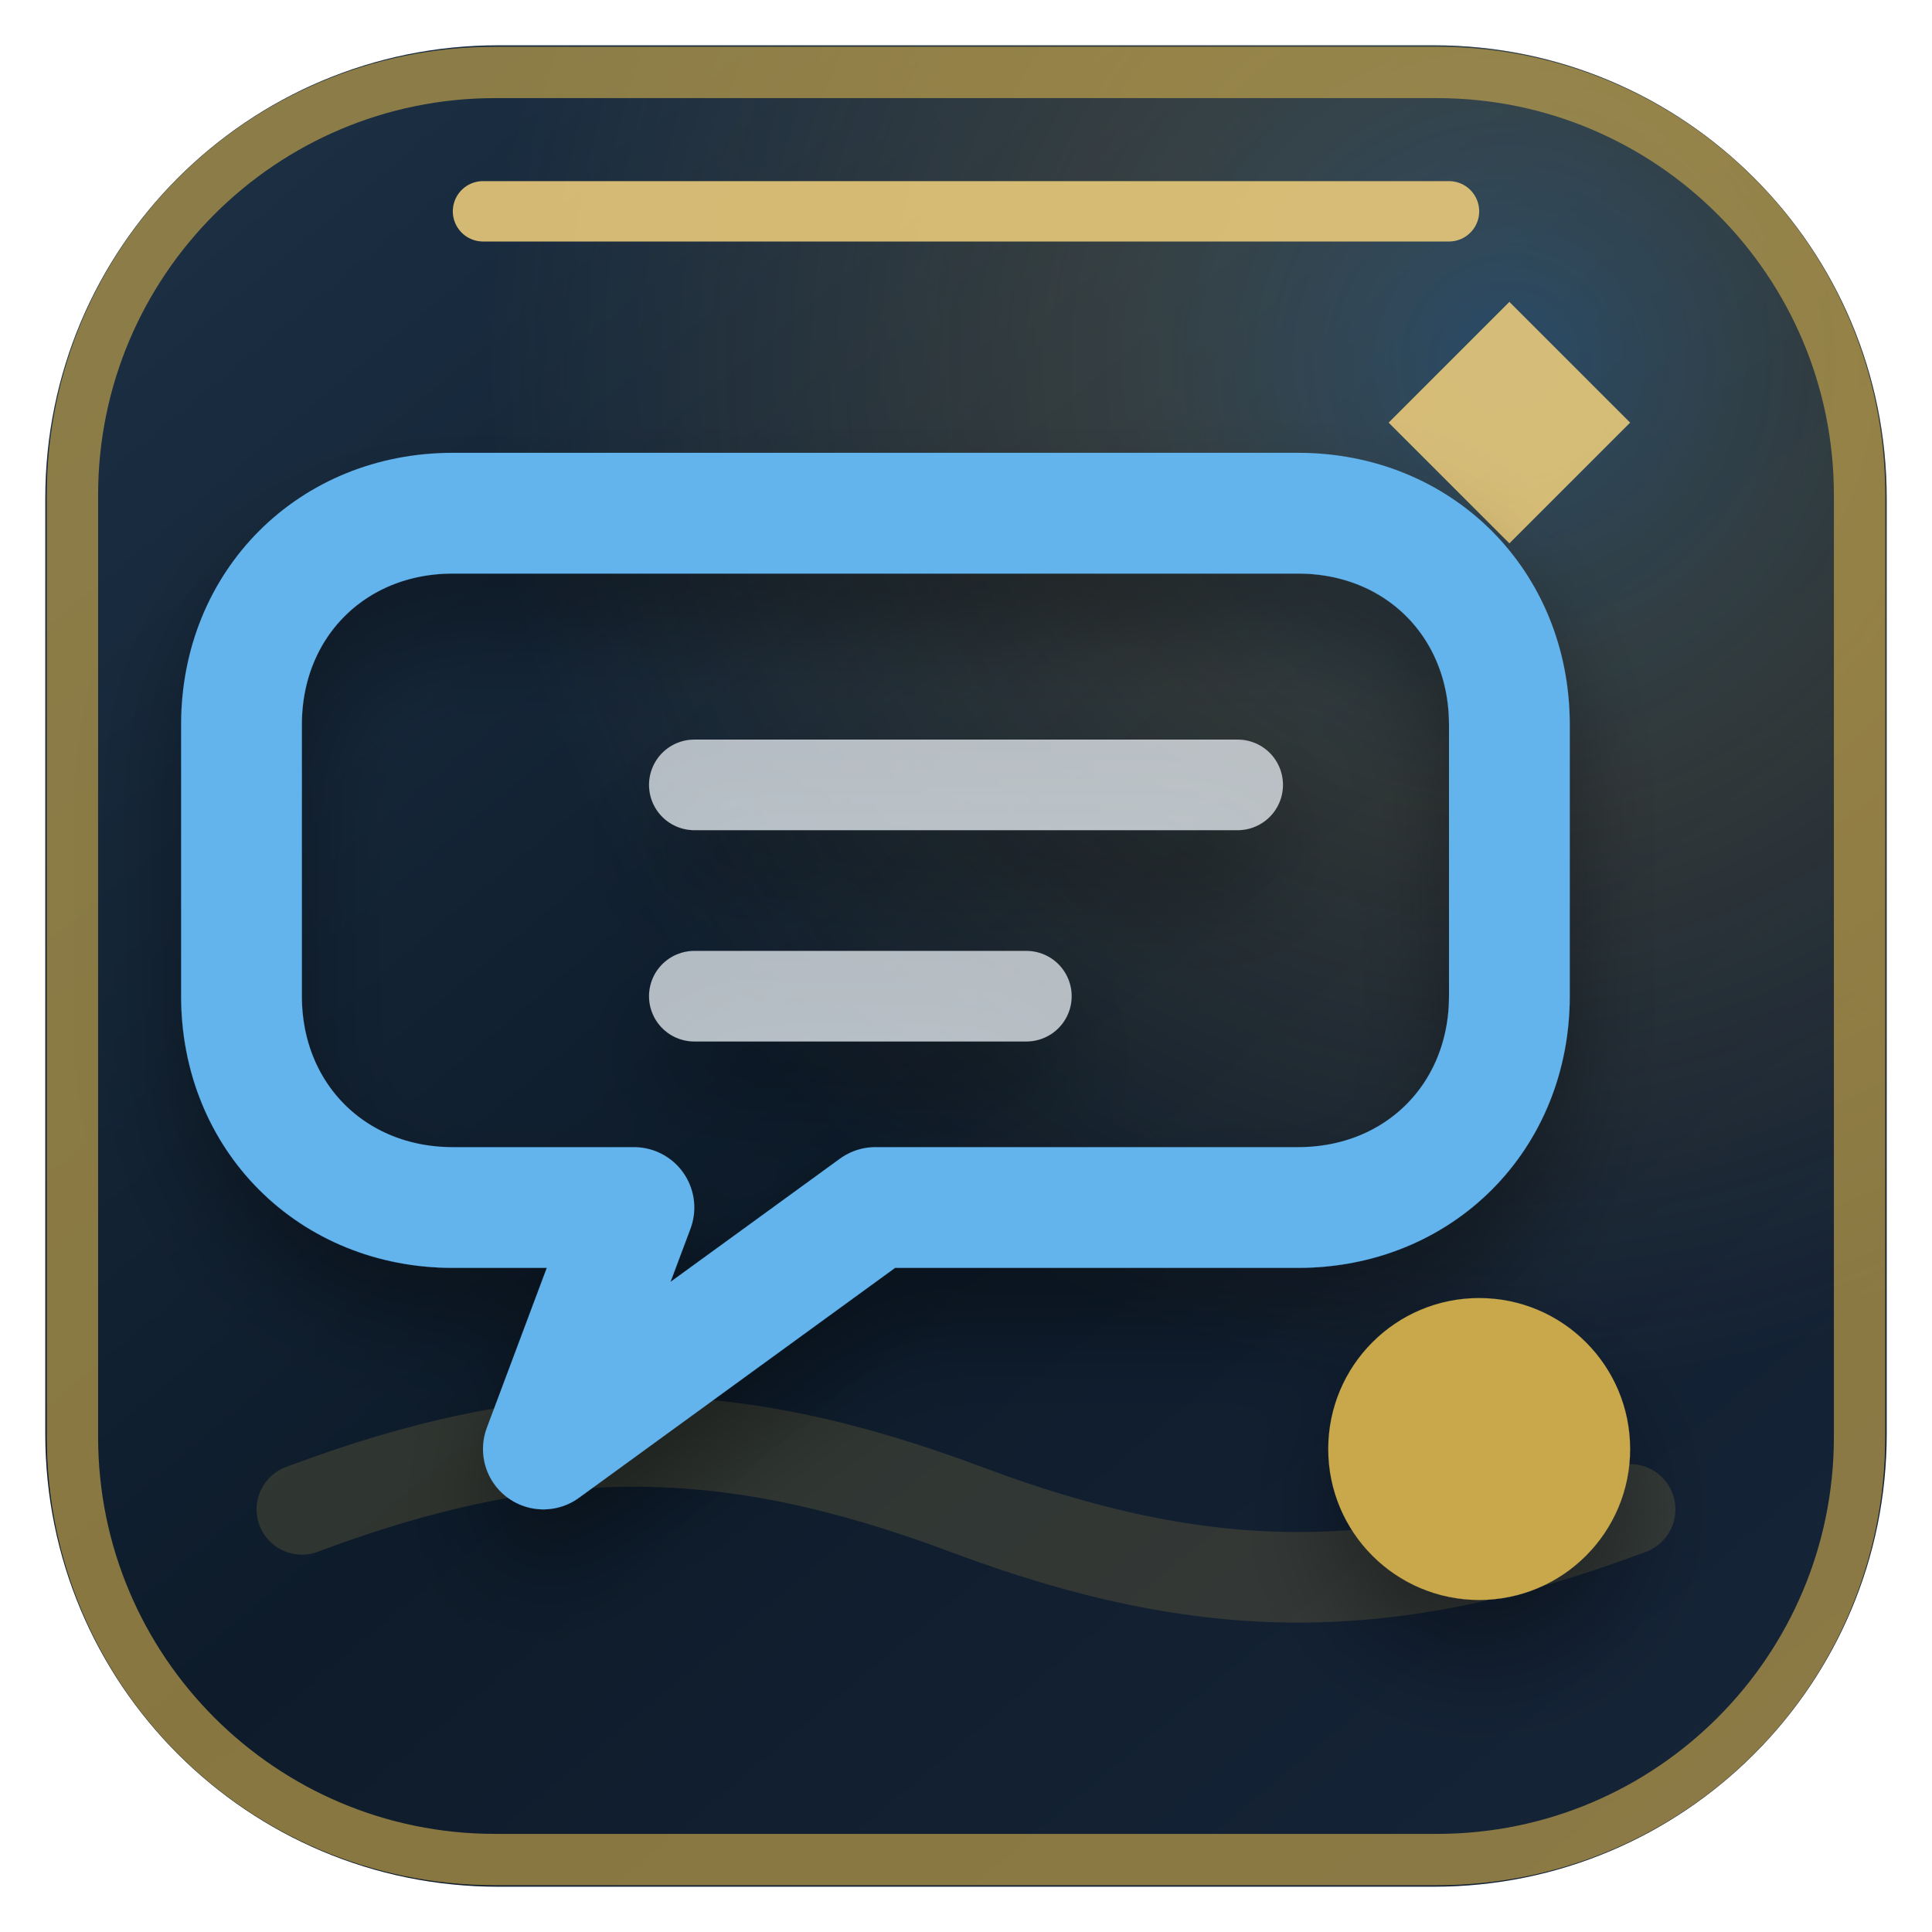
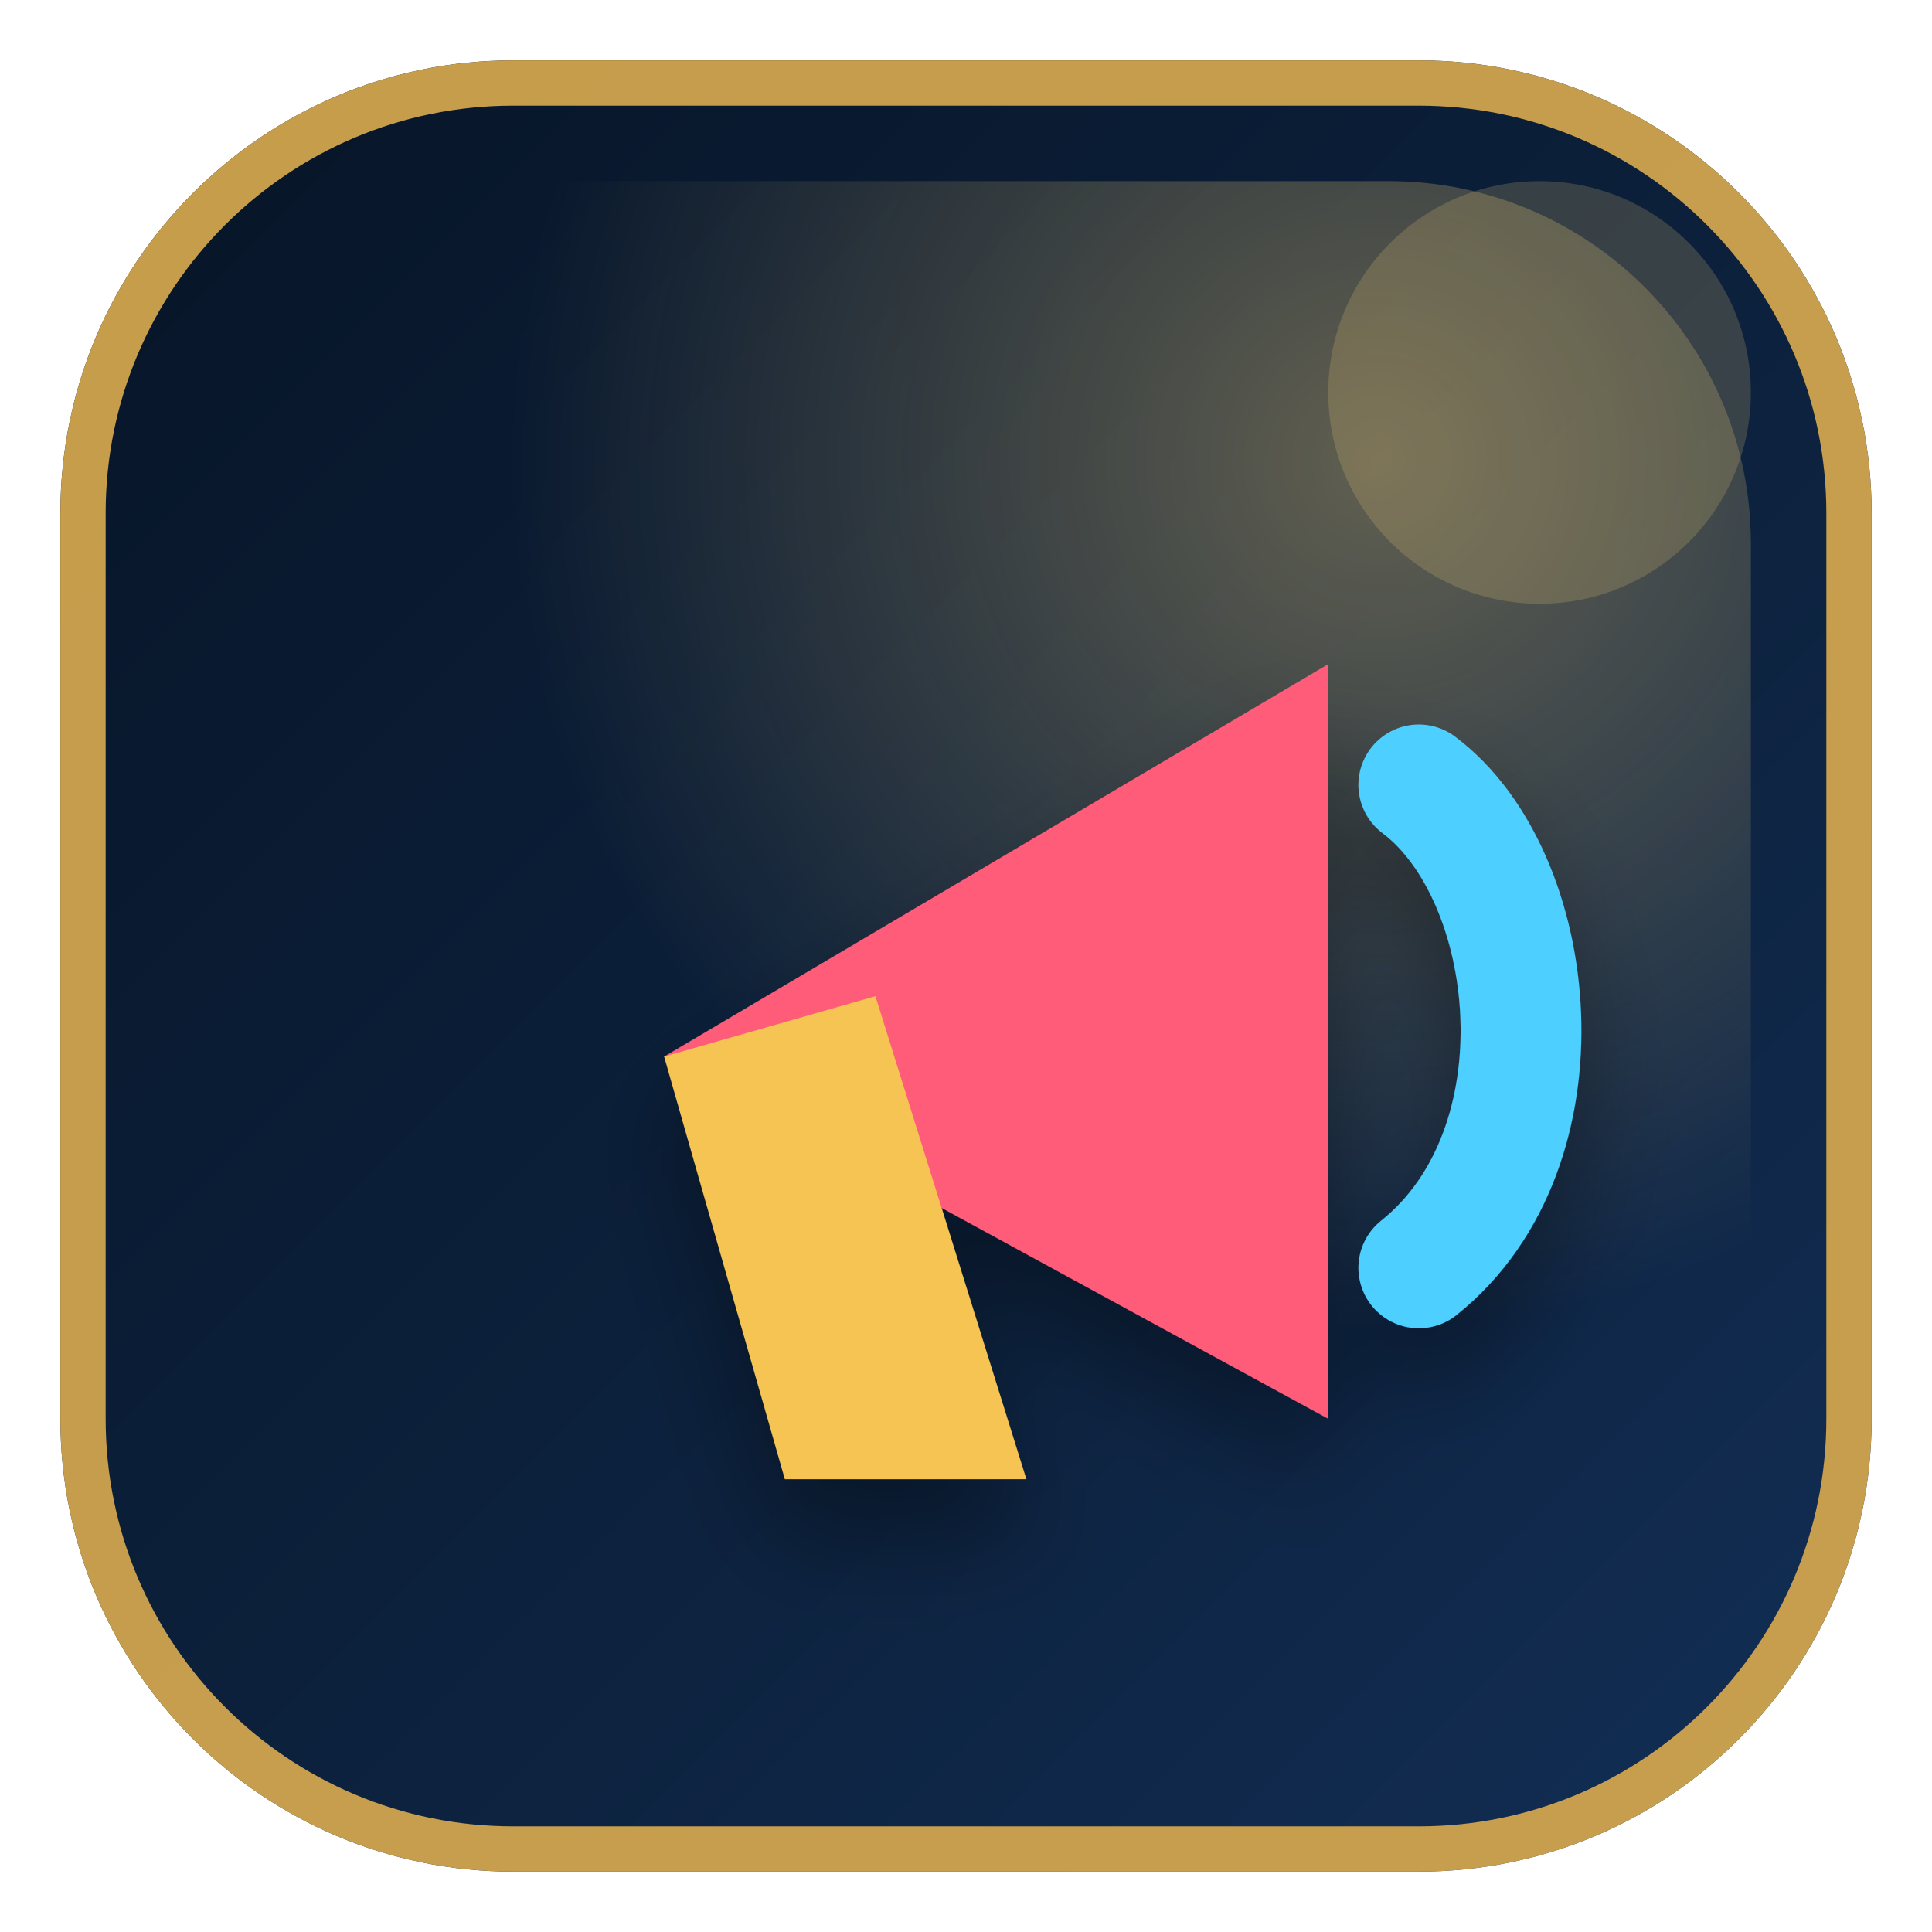
- <svg xmlns="http://www.w3.org/2000/svg" viewBox="0 0 64 64" role="img" aria-label="Comunicação — símbolo BIF">
+ <svg xmlns="http://www.w3.org/2000/svg" viewBox="0 0 64 64" role="img" aria-label="comunicacao">
  <defs>
-     <linearGradient id="bg" x1="10" y1="5" x2="56" y2="60" gradientUnits="userSpaceOnUse">
-       <stop offset="0" stop-color="#1b2e42" />
-       <stop offset="0.52" stop-color="#0d1b2a" />
-       <stop offset="1" stop-color="#162438" />
+     <linearGradient id="bg" x1="0" y1="0" x2="1" y2="1">
+       <stop offset="0" stop-color="#071426" />
+       <stop offset="0.62" stop-color="#0d2340" />
+       <stop offset="1" stop-color="#132f57" />
    </linearGradient>
-     <radialGradient id="glow" cx="50" cy="12" r="34" gradientUnits="userSpaceOnUse">
-       <stop offset="0" stop-color="#63b3ed" stop-opacity="0.30" />
-       <stop offset="0.45" stop-color="#e8c97a" stop-opacity="0.15" />
-       <stop offset="1" stop-color="#e8c97a" stop-opacity="0" />
+     <radialGradient id="glow" cx="76%" cy="18%" r="55%">
+       <stop offset="0" stop-color="#ffd67a" stop-opacity="0.35" />
+       <stop offset="1" stop-color="#ffd67a" stop-opacity="0" />
    </radialGradient>
-     <filter id="soft" x="-20%" y="-20%" width="140%" height="140%">
-       <feDropShadow dx="0" dy="2" stdDeviation="1.6" flood-color="#000000" flood-opacity="0.35" />
+     <filter id="shadow" x="-20%" y="-20%" width="140%" height="140%">
+       <feDropShadow dx="0" dy="2" stdDeviation="1.6" flood-color="#000" flood-opacity="0.34" />
    </filter>
  </defs>
-   <rect x="1.5" y="1.5" width="61" height="61" rx="15" fill="url(#bg)" />
-   <rect x="1.5" y="1.5" width="61" height="61" rx="15" fill="url(#glow)" />
-   <rect x="2.4" y="2.4" width="59.2" height="59.2" rx="14" fill="none" stroke="#c9a84c" stroke-opacity="0.65" stroke-width="1.7" />
-   <path d="M16 7h32" stroke="#e8c97a" stroke-opacity="0.9" stroke-width="2" stroke-linecap="round" />
-   <path d="M50 10l4 4-4 4-4-4z" fill="#e8c97a" fill-opacity="0.9" />
-   <path d="M10 50c8-3 14-3 22 0s14 3 22 0" fill="none" stroke="#c9a84c" stroke-opacity="0.18" stroke-width="3" stroke-linecap="round" />
-   <g filter="url(#soft)" stroke-linecap="round" stroke-linejoin="round">
-     <path d="M15 17h28c4 0 7 3 7 7v9c0 4-3 7-7 7H29l-11 8 3-8h-6c-4 0-7-3-7-7v-9c0-4 3-7 7-7z" fill="none" stroke="#63b3ed" stroke-width="4" stroke-linejoin="round" />
-     <path d="M23 26h18M23 33h11" stroke="#e8edf3" stroke-opacity=".75" stroke-width="3" stroke-linecap="round" />
-     <circle cx="49" cy="48" r="5" fill="#c9a84c" />
+   <rect x="2" y="2" width="60" height="60" rx="15" fill="url(#bg)" />
+   <rect x="2.75" y="2.75" width="58.5" height="58.5" rx="14.25" fill="none" stroke="#d6a84e" stroke-width="1.5" opacity="0.92" />
+   <rect x="6" y="6" width="52" height="52" rx="12" fill="url(#glow)" />
+   <circle cx="51" cy="13" r="7" fill="#ffd67a" opacity="0.18" />
+   <g filter="url(#shadow)">
+     <path d="M14 35h8l22-13v25L22 35" fill="#ff5c7a" />
+     <path d="M22 35l4 14h8l-5-16" fill="#f6c453" />
+     <path d="M47 26c4 3 5 12 0 16" fill="none" stroke="#4dd0ff" stroke-width="4" stroke-linecap="round" />
  </g>
</svg>
